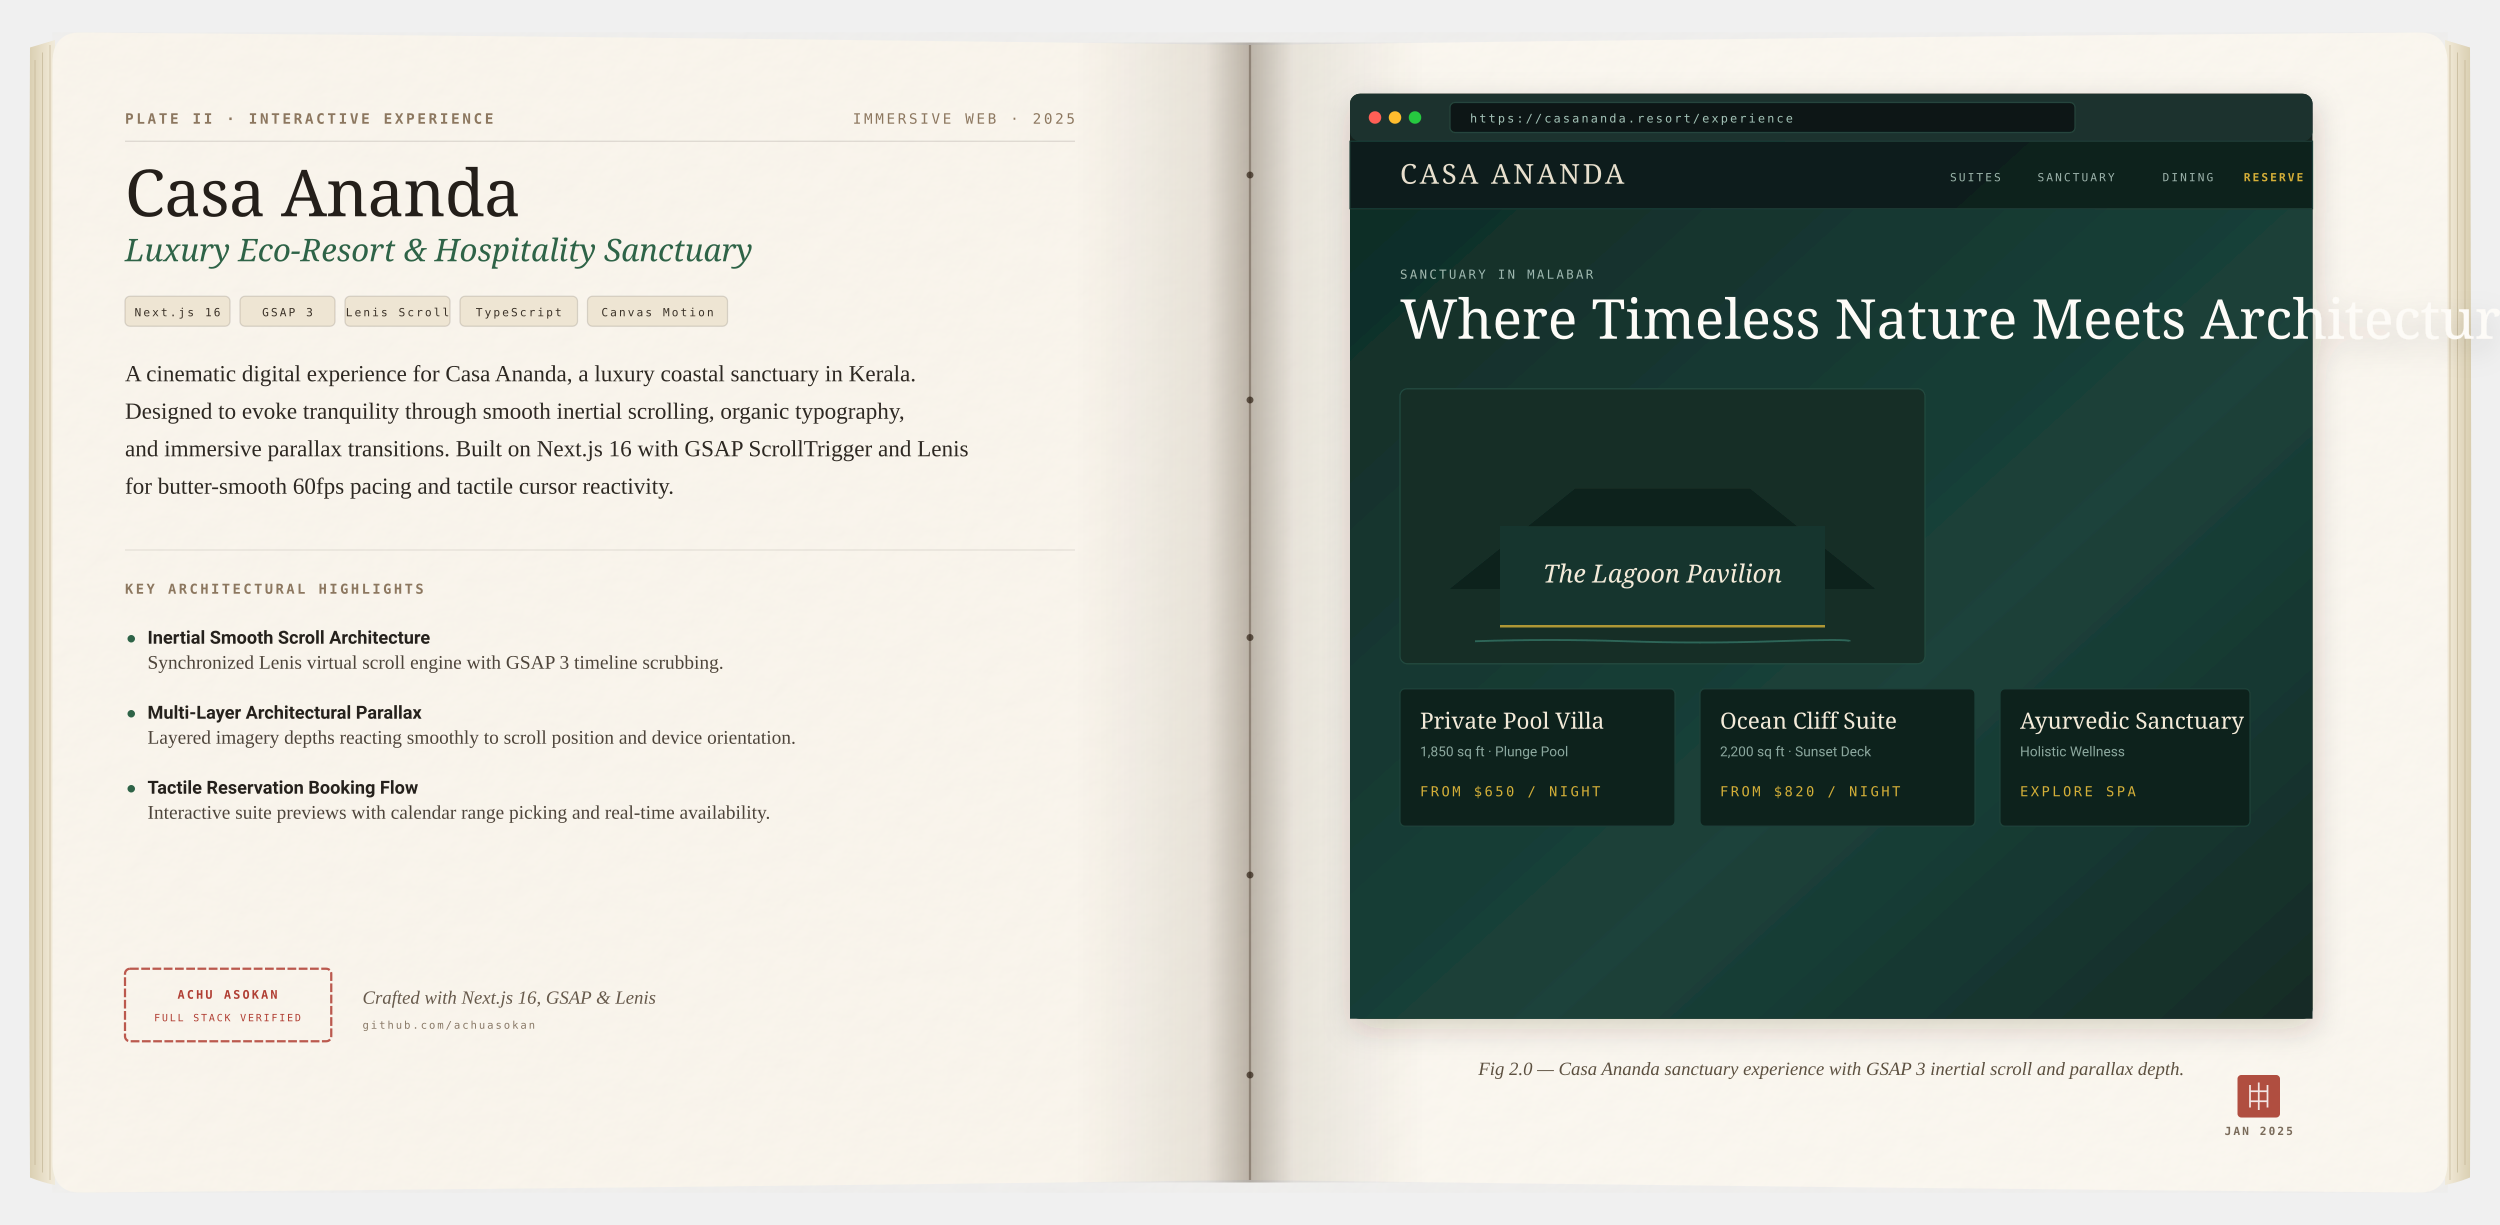
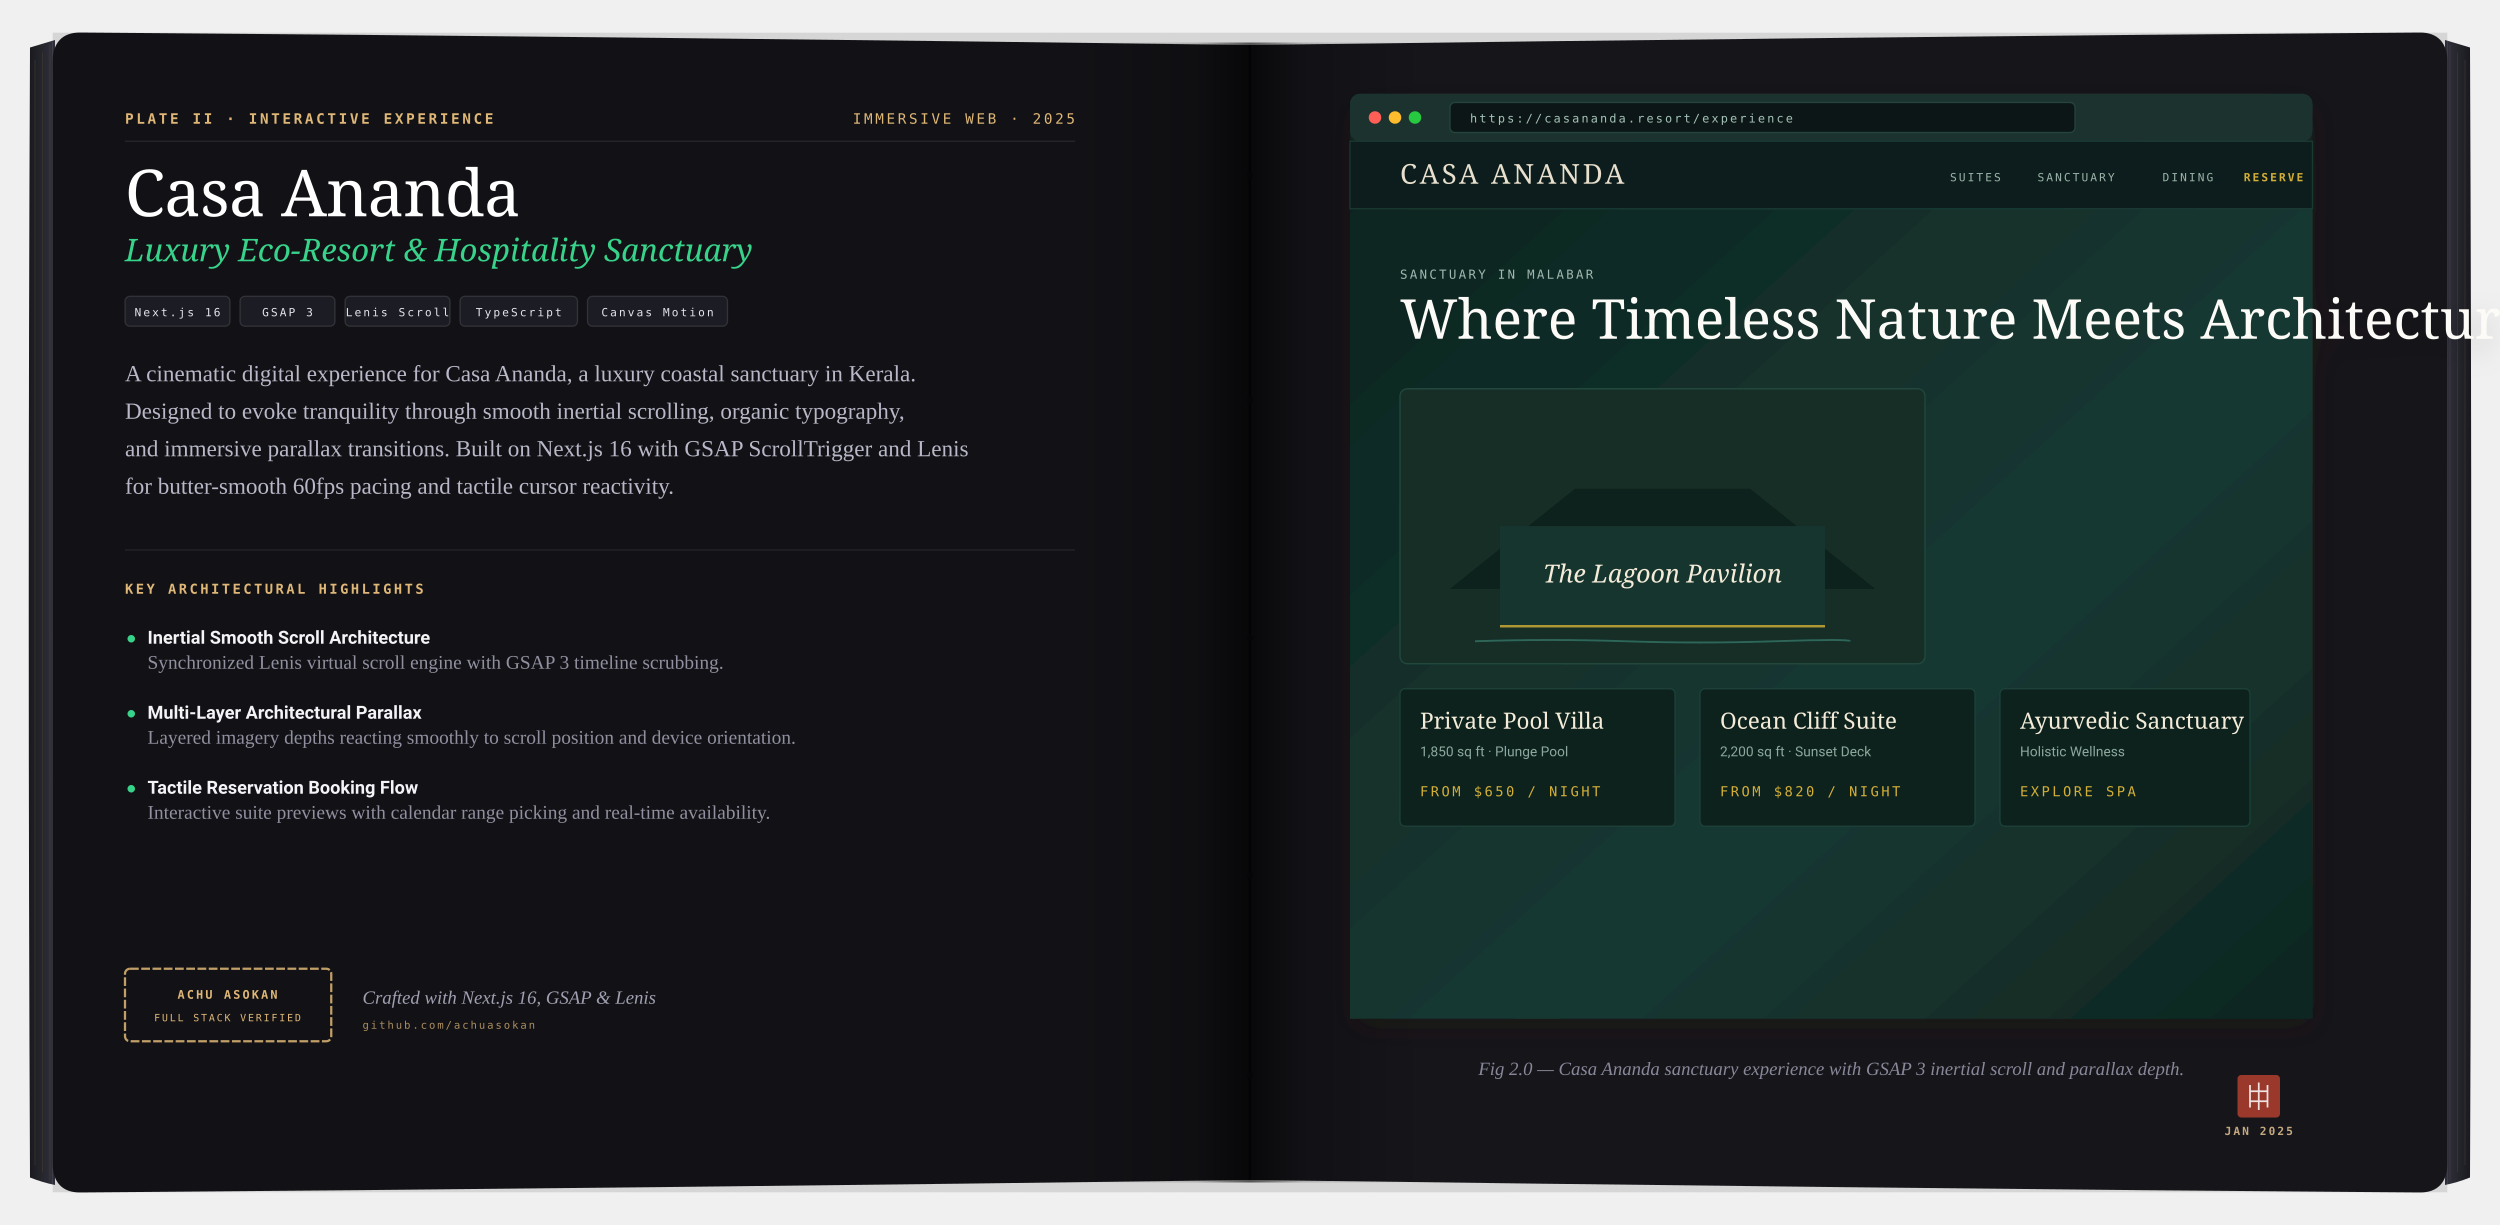
<svg xmlns="http://www.w3.org/2000/svg" viewBox="0 0 2000 980" width="2000" height="980">
  <defs>
    <filter id="paper-grain-2" x="0" y="0" width="100%" height="100%">
      <feTurbulence type="fractalNoise" baseFrequency="0.04" numOctaves="4" result="noise" />
      <feDiffuseLighting in="noise" lighting-color="#fffdf7" surfaceScale="1.1" result="light">
        <feDistantLight azimuth="65" elevation="55" />
      </feDiffuseLighting>
      <feBlend mode="multiply" in="SourceGraphic" in2="light" />
    </filter>
    <filter id="mounted-shadow-2" x="-5%" y="-5%" width="112%" height="114%">
      <feDropShadow dx="2" dy="8" stdDeviation="12" flood-color="#3c2c19" flood-opacity="0.18" />
    </filter>
    <linearGradient id="spine-crease-left-2" x1="0%" y1="0%" x2="100%" y2="0%">
-       <stop offset="0%" stop-color="#342410" stop-opacity="0" />
-       <stop offset="75%" stop-color="#342410" stop-opacity="0.09" />
-       <stop offset="100%" stop-color="#342410" stop-opacity="0.32" />
+       <stop offset="0%" stop-color="#000000" stop-opacity="0" />
+       <stop offset="70%" stop-color="#000000" stop-opacity="0.18" />
+       <stop offset="100%" stop-color="#000000" stop-opacity="0.6" />
    </linearGradient>
    <linearGradient id="spine-crease-right-2" x1="0%" y1="0%" x2="100%" y2="0%">
-       <stop offset="0%" stop-color="#342410" stop-opacity="0.32" />
-       <stop offset="25%" stop-color="#342410" stop-opacity="0.09" />
-       <stop offset="100%" stop-color="#342410" stop-opacity="0" />
+       <stop offset="0%" stop-color="#000000" stop-opacity="0.6" />
+       <stop offset="30%" stop-color="#000000" stop-opacity="0.18" />
+       <stop offset="100%" stop-color="#000000" stop-opacity="0" />
    </linearGradient>
    <linearGradient id="stack-edge-left-2" x1="0%" y1="0%" x2="100%" y2="0%">
-       <stop offset="0%" stop-color="#d6caa9" />
-       <stop offset="60%" stop-color="#e8dec6" />
-       <stop offset="100%" stop-color="#f2ebd7" />
+       <stop offset="0%" stop-color="#0e0e13" />
+       <stop offset="60%" stop-color="#1e1e27" />
+       <stop offset="100%" stop-color="#2a2a38" />
    </linearGradient>
    <linearGradient id="stack-edge-right-2" x1="0%" y1="0%" x2="100%" y2="0%">
-       <stop offset="0%" stop-color="#f2ebd7" />
-       <stop offset="40%" stop-color="#e8dec6" />
-       <stop offset="100%" stop-color="#d6caa9" />
+       <stop offset="0%" stop-color="#2a2a38" />
+       <stop offset="40%" stop-color="#1e1e27" />
+       <stop offset="100%" stop-color="#0e0e13" />
    </linearGradient>
    <linearGradient id="resort-pool-glow" x1="0%" y1="0%" x2="100%" y2="100%">
-       <stop offset="0%" stop-color="#0f2b26" />
-       <stop offset="60%" stop-color="#1b423a" />
-       <stop offset="100%" stop-color="#122b26" />
+       <stop offset="0%" stop-color="#0c231f" />
+       <stop offset="60%" stop-color="#173932" />
+       <stop offset="100%" stop-color="#0f2621" />
    </linearGradient>
  </defs>
  <style>
    .serif-display { font-family: "Instrument Serif", Georgia, serif; }
    .serif-body { font-family: "Newsreader", "Times New Roman", Georgia, serif; }
    .mono-caps { font-family: ui-monospace, SFMono-Regular, Menlo, monospace; text-transform: uppercase; letter-spacing: 0.18em; }
    .sans { font-family: -apple-system, BlinkMacSystemFont, "Segoe UI", Roboto, sans-serif; }
  </style>
-   <path d="M 24 38 Q 22 490 24 942 Q 34 946 44 948 L 44 32 Q 34 35 24 38 Z" fill="url(#stack-edge-left-2)" opacity="0.9" />
-   <line x1="28" y1="48" x2="28" y2="932" stroke="#bdae8c" stroke-width="0.8" opacity="0.6" />
-   <line x1="34" y1="42" x2="34" y2="938" stroke="#bdae8c" stroke-width="0.8" opacity="0.6" />
-   <line x1="40" y1="36" x2="40" y2="944" stroke="#bdae8c" stroke-width="0.8" opacity="0.6" />
-   <path d="M 1976 38 Q 1978 490 1976 942 Q 1966 946 1956 948 L 1956 32 Q 1966 35 1976 38 Z" fill="url(#stack-edge-right-2)" opacity="0.9" />
-   <line x1="1972" y1="48" x2="1972" y2="932" stroke="#bdae8c" stroke-width="0.8" opacity="0.6" />
-   <line x1="1966" y1="42" x2="1966" y2="938" stroke="#bdae8c" stroke-width="0.8" opacity="0.6" />
-   <line x1="1960" y1="36" x2="1960" y2="944" stroke="#bdae8c" stroke-width="0.8" opacity="0.6" />
-   <path d="M 64 26 C 50 26, 42 34, 42 50 L 42 930 C 42 946, 50 954, 64 954 C 340 952, 700 948, 1000 944 L 1000 36 C 700 32, 340 28, 64 26 Z" fill="#fbf7ee" />
-   <path d="M 1000 36 C 1300 32, 1660 28, 1936 26 C 1950 26, 1958 34, 1958 50 L 1958 930 C 1958 946, 1950 954, 1936 954 C 1660 952, 1300 948, 1000 944 Z" fill="#fdf9f2" />
-   <rect x="42" y="26" width="1916" height="928" fill="#fcf8f0" opacity="0.15" filter="url(#paper-grain-2)" />
+   <path d="M 24 38 Q 22 490 24 942 Q 34 946 44 948 L 44 32 Q 34 35 24 38 Z" fill="url(#stack-edge-left-2)" opacity="0.95" />
+   <line x1="28" y1="48" x2="28" y2="932" stroke="#4a4032" stroke-width="0.8" opacity="0.5" />
+   <line x1="34" y1="42" x2="34" y2="938" stroke="#4a4032" stroke-width="0.8" opacity="0.5" />
+   <line x1="40" y1="36" x2="40" y2="944" stroke="#4a4032" stroke-width="0.8" opacity="0.5" />
+   <path d="M 1976 38 Q 1978 490 1976 942 Q 1966 946 1956 948 L 1956 32 Q 1966 35 1976 38 Z" fill="url(#stack-edge-right-2)" opacity="0.95" />
+   <line x1="1972" y1="48" x2="1972" y2="932" stroke="#4a4032" stroke-width="0.8" opacity="0.5" />
+   <line x1="1966" y1="42" x2="1966" y2="938" stroke="#4a4032" stroke-width="0.8" opacity="0.5" />
+   <line x1="1960" y1="36" x2="1960" y2="944" stroke="#4a4032" stroke-width="0.8" opacity="0.5" />
+   <path d="M 64 26 C 50 26, 42 34, 42 50 L 42 930 C 42 946, 50 954, 64 954 C 340 952, 700 948, 1000 944 L 1000 36 C 700 32, 340 28, 64 26 Z" fill="#121217" />
+   <path d="M 1000 36 C 1300 32, 1660 28, 1936 26 C 1950 26, 1958 34, 1958 50 L 1958 930 C 1958 946, 1950 954, 1936 954 C 1660 952, 1300 948, 1000 944 Z" fill="#15151b" />
+   <rect x="42" y="26" width="1916" height="928" fill="#0b0b0f" opacity="0.12" filter="url(#paper-grain-2)" />
  <rect x="860" y="34" width="140" height="912" fill="url(#spine-crease-left-2)" />
  <rect x="1000" y="34" width="140" height="912" fill="url(#spine-crease-right-2)" />
-   <line x1="1000" y1="36" x2="1000" y2="944" stroke="#322212" stroke-opacity="0.32" stroke-width="1.8" />
-   <circle cx="1000" cy="140" r="2.8" fill="#25170b" opacity="0.65" />
-   <circle cx="1000" cy="320" r="2.8" fill="#25170b" opacity="0.65" />
-   <circle cx="1000" cy="510" r="2.8" fill="#25170b" opacity="0.65" />
-   <circle cx="1000" cy="700" r="2.8" fill="#25170b" opacity="0.65" />
-   <circle cx="1000" cy="860" r="2.8" fill="#25170b" opacity="0.65" />
+   <line x1="1000" y1="36" x2="1000" y2="944" stroke="#000000" stroke-opacity="0.6" stroke-width="1.8" />
+   <circle cx="1000" cy="140" r="2.8" fill="#050508" opacity="0.9" />
+   <circle cx="1000" cy="320" r="2.8" fill="#050508" opacity="0.9" />
+   <circle cx="1000" cy="510" r="2.8" fill="#050508" opacity="0.9" />
+   <circle cx="1000" cy="700" r="2.8" fill="#050508" opacity="0.9" />
+   <circle cx="1000" cy="860" r="2.8" fill="#050508" opacity="0.9" />
  <g transform="translate(100, 75)">
-     <text x="0" y="24" class="mono-caps" font-size="11.5" fill="#8c775f" font-weight="600">PLATE II · INTERACTIVE EXPERIENCE</text>
-     <text x="760" y="24" class="mono-caps" font-size="11.5" fill="#8c775f" text-anchor="end">IMMERSIVE WEB · 2025</text>
-     <line x1="0" y1="38" x2="760" y2="38" stroke="#2b2721" stroke-opacity="0.14" stroke-width="1" />
-     <text x="0" y="98" class="serif-display" font-size="52" fill="#241f1a" letter-spacing="-0.01em">Casa Ananda</text>
-     <text x="0" y="134" class="serif-display" font-style="italic" font-size="25" fill="#2e6347">Luxury Eco-Resort &amp; Hospitality Sanctuary</text>
+     <text x="0" y="24" class="mono-caps" font-size="11.5" fill="#dfb776" font-weight="600">PLATE II · INTERACTIVE EXPERIENCE</text>
+     <text x="760" y="24" class="mono-caps" font-size="11.5" fill="#dfb776" text-anchor="end">IMMERSIVE WEB · 2025</text>
+     <line x1="0" y1="38" x2="760" y2="38" stroke="#ffffff" stroke-opacity="0.09" stroke-width="1" />
+     <text x="0" y="98" class="serif-display" font-size="52" fill="#ffffff" letter-spacing="-0.01em">Casa Ananda</text>
+     <text x="0" y="134" class="serif-display" font-style="italic" font-size="25" fill="#38d38a">Luxury Eco-Resort &amp; Hospitality Sanctuary</text>
    <g transform="translate(0, 162)">
-       <rect x="0" y="0" width="84" height="24" rx="4" fill="#eee5d3" stroke="#2b2721" stroke-opacity="0.15" />
-       <text x="42" y="16" class="mono-caps" font-size="9" fill="#3b3228" text-anchor="middle">Next.js 16</text>
-       <rect x="92" y="0" width="76" height="24" rx="4" fill="#eee5d3" stroke="#2b2721" stroke-opacity="0.15" />
-       <text x="130" y="16" class="mono-caps" font-size="9" fill="#3b3228" text-anchor="middle">GSAP 3</text>
-       <rect x="176" y="0" width="84" height="24" rx="4" fill="#eee5d3" stroke="#2b2721" stroke-opacity="0.15" />
-       <text x="218" y="16" class="mono-caps" font-size="9" fill="#3b3228" text-anchor="middle">Lenis Scroll</text>
-       <rect x="268" y="0" width="94" height="24" rx="4" fill="#eee5d3" stroke="#2b2721" stroke-opacity="0.15" />
-       <text x="315" y="16" class="mono-caps" font-size="9" fill="#3b3228" text-anchor="middle">TypeScript</text>
-       <rect x="370" y="0" width="112" height="24" rx="4" fill="#eee5d3" stroke="#2b2721" stroke-opacity="0.15" />
-       <text x="426" y="16" class="mono-caps" font-size="9" fill="#3b3228" text-anchor="middle">Canvas Motion</text>
+       <rect x="0" y="0" width="84" height="24" rx="4" fill="#1c1c24" stroke="#ffffff" stroke-opacity="0.12" />
+       <text x="42" y="16" class="mono-caps" font-size="9" fill="#e4e4eb" text-anchor="middle">Next.js 16</text>
+       <rect x="92" y="0" width="76" height="24" rx="4" fill="#1c1c24" stroke="#ffffff" stroke-opacity="0.12" />
+       <text x="130" y="16" class="mono-caps" font-size="9" fill="#e4e4eb" text-anchor="middle">GSAP 3</text>
+       <rect x="176" y="0" width="84" height="24" rx="4" fill="#1c1c24" stroke="#ffffff" stroke-opacity="0.12" />
+       <text x="218" y="16" class="mono-caps" font-size="9" fill="#e4e4eb" text-anchor="middle">Lenis Scroll</text>
+       <rect x="268" y="0" width="94" height="24" rx="4" fill="#1c1c24" stroke="#ffffff" stroke-opacity="0.12" />
+       <text x="315" y="16" class="mono-caps" font-size="9" fill="#e4e4eb" text-anchor="middle">TypeScript</text>
+       <rect x="370" y="0" width="112" height="24" rx="4" fill="#1c1c24" stroke="#ffffff" stroke-opacity="0.12" />
+       <text x="426" y="16" class="mono-caps" font-size="9" fill="#e4e4eb" text-anchor="middle">Canvas Motion</text>
    </g>
-     <g transform="translate(0, 230)" class="serif-body" font-size="18.5" fill="#2d2822">
+     <g transform="translate(0, 230)" class="serif-body" font-size="18.5" fill="#b8b8c8">
      <text x="0" y="0" line-height="1.65">A cinematic digital experience for Casa Ananda, a luxury coastal sanctuary in Kerala.</text>
      <text x="0" y="30">Designed to evoke tranquility through smooth inertial scrolling, organic typography,</text>
      <text x="0" y="60">and immersive parallax transitions. Built on Next.js 16 with GSAP ScrollTrigger and Lenis</text>
      <text x="0" y="90">for butter-smooth 60fps pacing and tactile cursor reactivity.</text>
    </g>
-     <line x1="0" y1="365" x2="760" y2="365" stroke="#2b2721" stroke-opacity="0.1" stroke-width="1" />
+     <line x1="0" y1="365" x2="760" y2="365" stroke="#ffffff" stroke-opacity="0.08" stroke-width="1" />
    <g transform="translate(0, 400)">
-       <text x="0" y="0" class="mono-caps" font-size="11" fill="#8c775f" font-weight="600">KEY ARCHITECTURAL HIGHLIGHTS</text>
+       <text x="0" y="0" class="mono-caps" font-size="11" fill="#dfb776" font-weight="600">KEY ARCHITECTURAL HIGHLIGHTS</text>
      <g transform="translate(0, 28)">
-         <circle cx="5" cy="8" r="3" fill="#2e6347" />
-         <text x="18" y="12" class="sans" font-size="14.5" font-weight="600" fill="#25211c">Inertial Smooth Scroll Architecture</text>
-         <text x="18" y="32" class="serif-body" font-size="15.5" fill="#4d443a">Synchronized Lenis virtual scroll engine with GSAP 3 timeline scrubbing.</text>
+         <circle cx="5" cy="8" r="3" fill="#38d38a" />
+         <text x="18" y="12" class="sans" font-size="14.5" font-weight="600" fill="#f4f4f7">Inertial Smooth Scroll Architecture</text>
+         <text x="18" y="32" class="serif-body" font-size="15.5" fill="#9090a0">Synchronized Lenis virtual scroll engine with GSAP 3 timeline scrubbing.</text>
      </g>
      <g transform="translate(0, 88)">
-         <circle cx="5" cy="8" r="3" fill="#2e6347" />
-         <text x="18" y="12" class="sans" font-size="14.5" font-weight="600" fill="#25211c">Multi-Layer Architectural Parallax</text>
-         <text x="18" y="32" class="serif-body" font-size="15.5" fill="#4d443a">Layered imagery depths reacting smoothly to scroll position and device orientation.</text>
+         <circle cx="5" cy="8" r="3" fill="#38d38a" />
+         <text x="18" y="12" class="sans" font-size="14.5" font-weight="600" fill="#f4f4f7">Multi-Layer Architectural Parallax</text>
+         <text x="18" y="32" class="serif-body" font-size="15.5" fill="#9090a0">Layered imagery depths reacting smoothly to scroll position and device orientation.</text>
      </g>
      <g transform="translate(0, 148)">
-         <circle cx="5" cy="8" r="3" fill="#2e6347" />
-         <text x="18" y="12" class="sans" font-size="14.5" font-weight="600" fill="#25211c">Tactile Reservation Booking Flow</text>
-         <text x="18" y="32" class="serif-body" font-size="15.5" fill="#4d443a">Interactive suite previews with calendar range picking and real-time availability.</text>
+         <circle cx="5" cy="8" r="3" fill="#38d38a" />
+         <text x="18" y="12" class="sans" font-size="14.5" font-weight="600" fill="#f4f4f7">Tactile Reservation Booking Flow</text>
+         <text x="18" y="32" class="serif-body" font-size="15.5" fill="#9090a0">Interactive suite previews with calendar range picking and real-time availability.</text>
      </g>
    </g>
    <g transform="translate(0, 700)">
-       <rect x="0" y="0" width="165" height="58" rx="4" fill="none" stroke="#b03e33" stroke-width="1.8" stroke-dasharray="7 2" opacity="0.85" />
-       <text x="82" y="24" class="mono-caps" font-size="9.5" fill="#b03e33" text-anchor="middle" font-weight="700">ACHU ASOKAN</text>
-       <text x="82" y="42" class="mono-caps" font-size="8" fill="#b03e33" text-anchor="middle">FULL STACK VERIFIED</text>
-       <text x="190" y="28" class="serif-body" font-size="15" font-style="italic" fill="#66594b">Crafted with Next.js 16, GSAP &amp; Lenis</text>
-       <text x="190" y="48" class="mono-caps" font-size="8.5" fill="#887866">github.com/achuasokan</text>
+       <rect x="0" y="0" width="165" height="58" rx="4" fill="none" stroke="#dfb776" stroke-width="1.8" stroke-dasharray="7 2" opacity="0.85" />
+       <text x="82" y="24" class="mono-caps" font-size="9.5" fill="#dfb776" text-anchor="middle" font-weight="700">ACHU ASOKAN</text>
+       <text x="82" y="42" class="mono-caps" font-size="8" fill="#dfb776" text-anchor="middle">FULL STACK VERIFIED</text>
+       <text x="190" y="28" class="serif-body" font-size="15" font-style="italic" fill="#a0a0b2">Crafted with Next.js 16, GSAP &amp; Lenis</text>
+       <text x="190" y="48" class="mono-caps" font-size="8.5" fill="#dfb776" opacity="0.75">github.com/achuasokan</text>
    </g>
  </g>
  <g transform="translate(1080, 75)">
    <g filter="url(#mounted-shadow-2)">
      <rect x="0" y="0" width="770" height="740" rx="8" fill="#13231f" />
      <rect x="0" y="0" width="770" height="38" rx="8" fill="#1c332e" />
      <circle cx="20" cy="19" r="5" fill="#ff5f56" />
      <circle cx="36" cy="19" r="5" fill="#ffbd2e" />
      <circle cx="52" cy="19" r="5" fill="#27c93f" />
      <rect x="80" y="7" width="500" height="24" rx="4" fill="#0d1815" stroke="#25443c" stroke-width="1" />
      <text x="96" y="23" class="mono-caps" font-size="9.5" fill="#a4c2b9">https://casananda.resort/experience</text>
      <g transform="translate(0, 38)">
        <rect x="0" y="0" width="770" height="702" fill="url(#resort-pool-glow)" />
        <rect x="0" y="0" width="770" height="54" fill="#0c1d1a" opacity="0.9" stroke="#1d3b34" stroke-width="1" />
        <text x="40" y="34" class="serif-display" font-size="22" fill="#e8dfce" letter-spacing="0.1em">CASA ANANDA</text>
        <g transform="translate(480, 32)" class="mono-caps" font-size="9" fill="#9bb3aa">
          <text x="0" y="0">SUITES</text>
          <text x="70" y="0">SANCTUARY</text>
          <text x="170" y="0">DINING</text>
          <text x="235" y="0" fill="#d4af37" font-weight="600">RESERVE</text>
        </g>
        <g transform="translate(40, 78)">
          <text x="0" y="32" class="mono-caps" font-size="10" fill="#a0b8af" letter-spacing="0.22em">SANCTUARY IN MALABAR</text>
          <text x="0" y="80" class="serif-display" font-size="44" fill="#fdfbf7" line-height="1.1">Where Timeless Nature Meets Architectural Stillness</text>
          <g transform="translate(0, 120)">
            <rect x="0" y="0" width="420" height="220" rx="6" fill="#142e27" stroke="#234a3f" stroke-width="1" />
            <path d="M40,160 L140,80 L280,80 L380,160 Z" fill="#0d211c" />
            <rect x="80" y="110" width="260" height="80" fill="#17362f" />
            <line x1="80" y1="190" x2="340" y2="190" stroke="#d4af37" stroke-width="2" opacity="0.8" />
            <path d="M60,202 Q120,200 180,202 T300,202 T360,202" fill="none" stroke="#2f6658" stroke-width="1.5" />
            <text x="210" y="155" class="serif-display" font-size="20" fill="#f4ebd9" text-anchor="middle" font-style="italic">The Lagoon Pavilion</text>
          </g>
          <g transform="translate(0, 360)">
            <g transform="translate(0, 0)">
              <rect x="0" y="0" width="220" height="110" rx="4" fill="#0e231e" stroke="#1d4239" stroke-width="1" />
              <text x="16" y="32" class="serif-display" font-size="18" fill="#f4ebd9">Private Pool Villa</text>
              <text x="16" y="54" class="sans" font-size="11" fill="#8ca89e">1,850 sq ft · Plunge Pool</text>
              <text x="16" y="86" class="mono-caps" font-size="11" fill="#d4af37">FROM $650 / NIGHT</text>
            </g>
            <g transform="translate(240, 0)">
              <rect x="0" y="0" width="220" height="110" rx="4" fill="#0e231e" stroke="#1d4239" stroke-width="1" />
              <text x="16" y="32" class="serif-display" font-size="18" fill="#f4ebd9">Ocean Cliff Suite</text>
              <text x="16" y="54" class="sans" font-size="11" fill="#8ca89e">2,200 sq ft · Sunset Deck</text>
              <text x="16" y="86" class="mono-caps" font-size="11" fill="#d4af37">FROM $820 / NIGHT</text>
            </g>
            <g transform="translate(480, 0)">
              <rect x="0" y="0" width="200" height="110" rx="4" fill="#0e231e" stroke="#1d4239" stroke-width="1" />
              <text x="16" y="32" class="serif-display" font-size="18" fill="#f4ebd9">Ayurvedic Sanctuary</text>
              <text x="16" y="54" class="sans" font-size="11" fill="#8ca89e">Holistic Wellness</text>
              <text x="16" y="86" class="mono-caps" font-size="11" fill="#d4af37">EXPLORE SPA</text>
            </g>
          </g>
        </g>
      </g>
    </g>
-     <text x="385" y="785" class="serif-body" font-size="15" font-style="italic" fill="#5c5040" text-anchor="middle">
+     <text x="385" y="785" class="serif-body" font-size="15" font-style="italic" fill="#88889a" text-anchor="middle">
      Fig 2.0 — Casa Ananda sanctuary experience with GSAP 3 inertial scroll and parallax depth.
    </text>
    <g transform="translate(710, 785)">
      <rect x="0" y="0" width="34" height="34" rx="3" fill="#a83c2e" opacity="0.9" />
      <path d="M17,6 L17,28 M10,13 L24,13 M10,21 L24,21 M10,8 L10,26 M24,8 L24,26" stroke="#ffffff" stroke-width="1.4" opacity="0.85" />
-       <text x="17" y="48" class="mono-caps" font-size="9" fill="#7a6b5a" text-anchor="middle" font-weight="600">JAN 2025</text>
+       <text x="17" y="48" class="mono-caps" font-size="9" fill="#c5a880" text-anchor="middle" font-weight="600">JAN 2025</text>
    </g>
  </g>
</svg>
